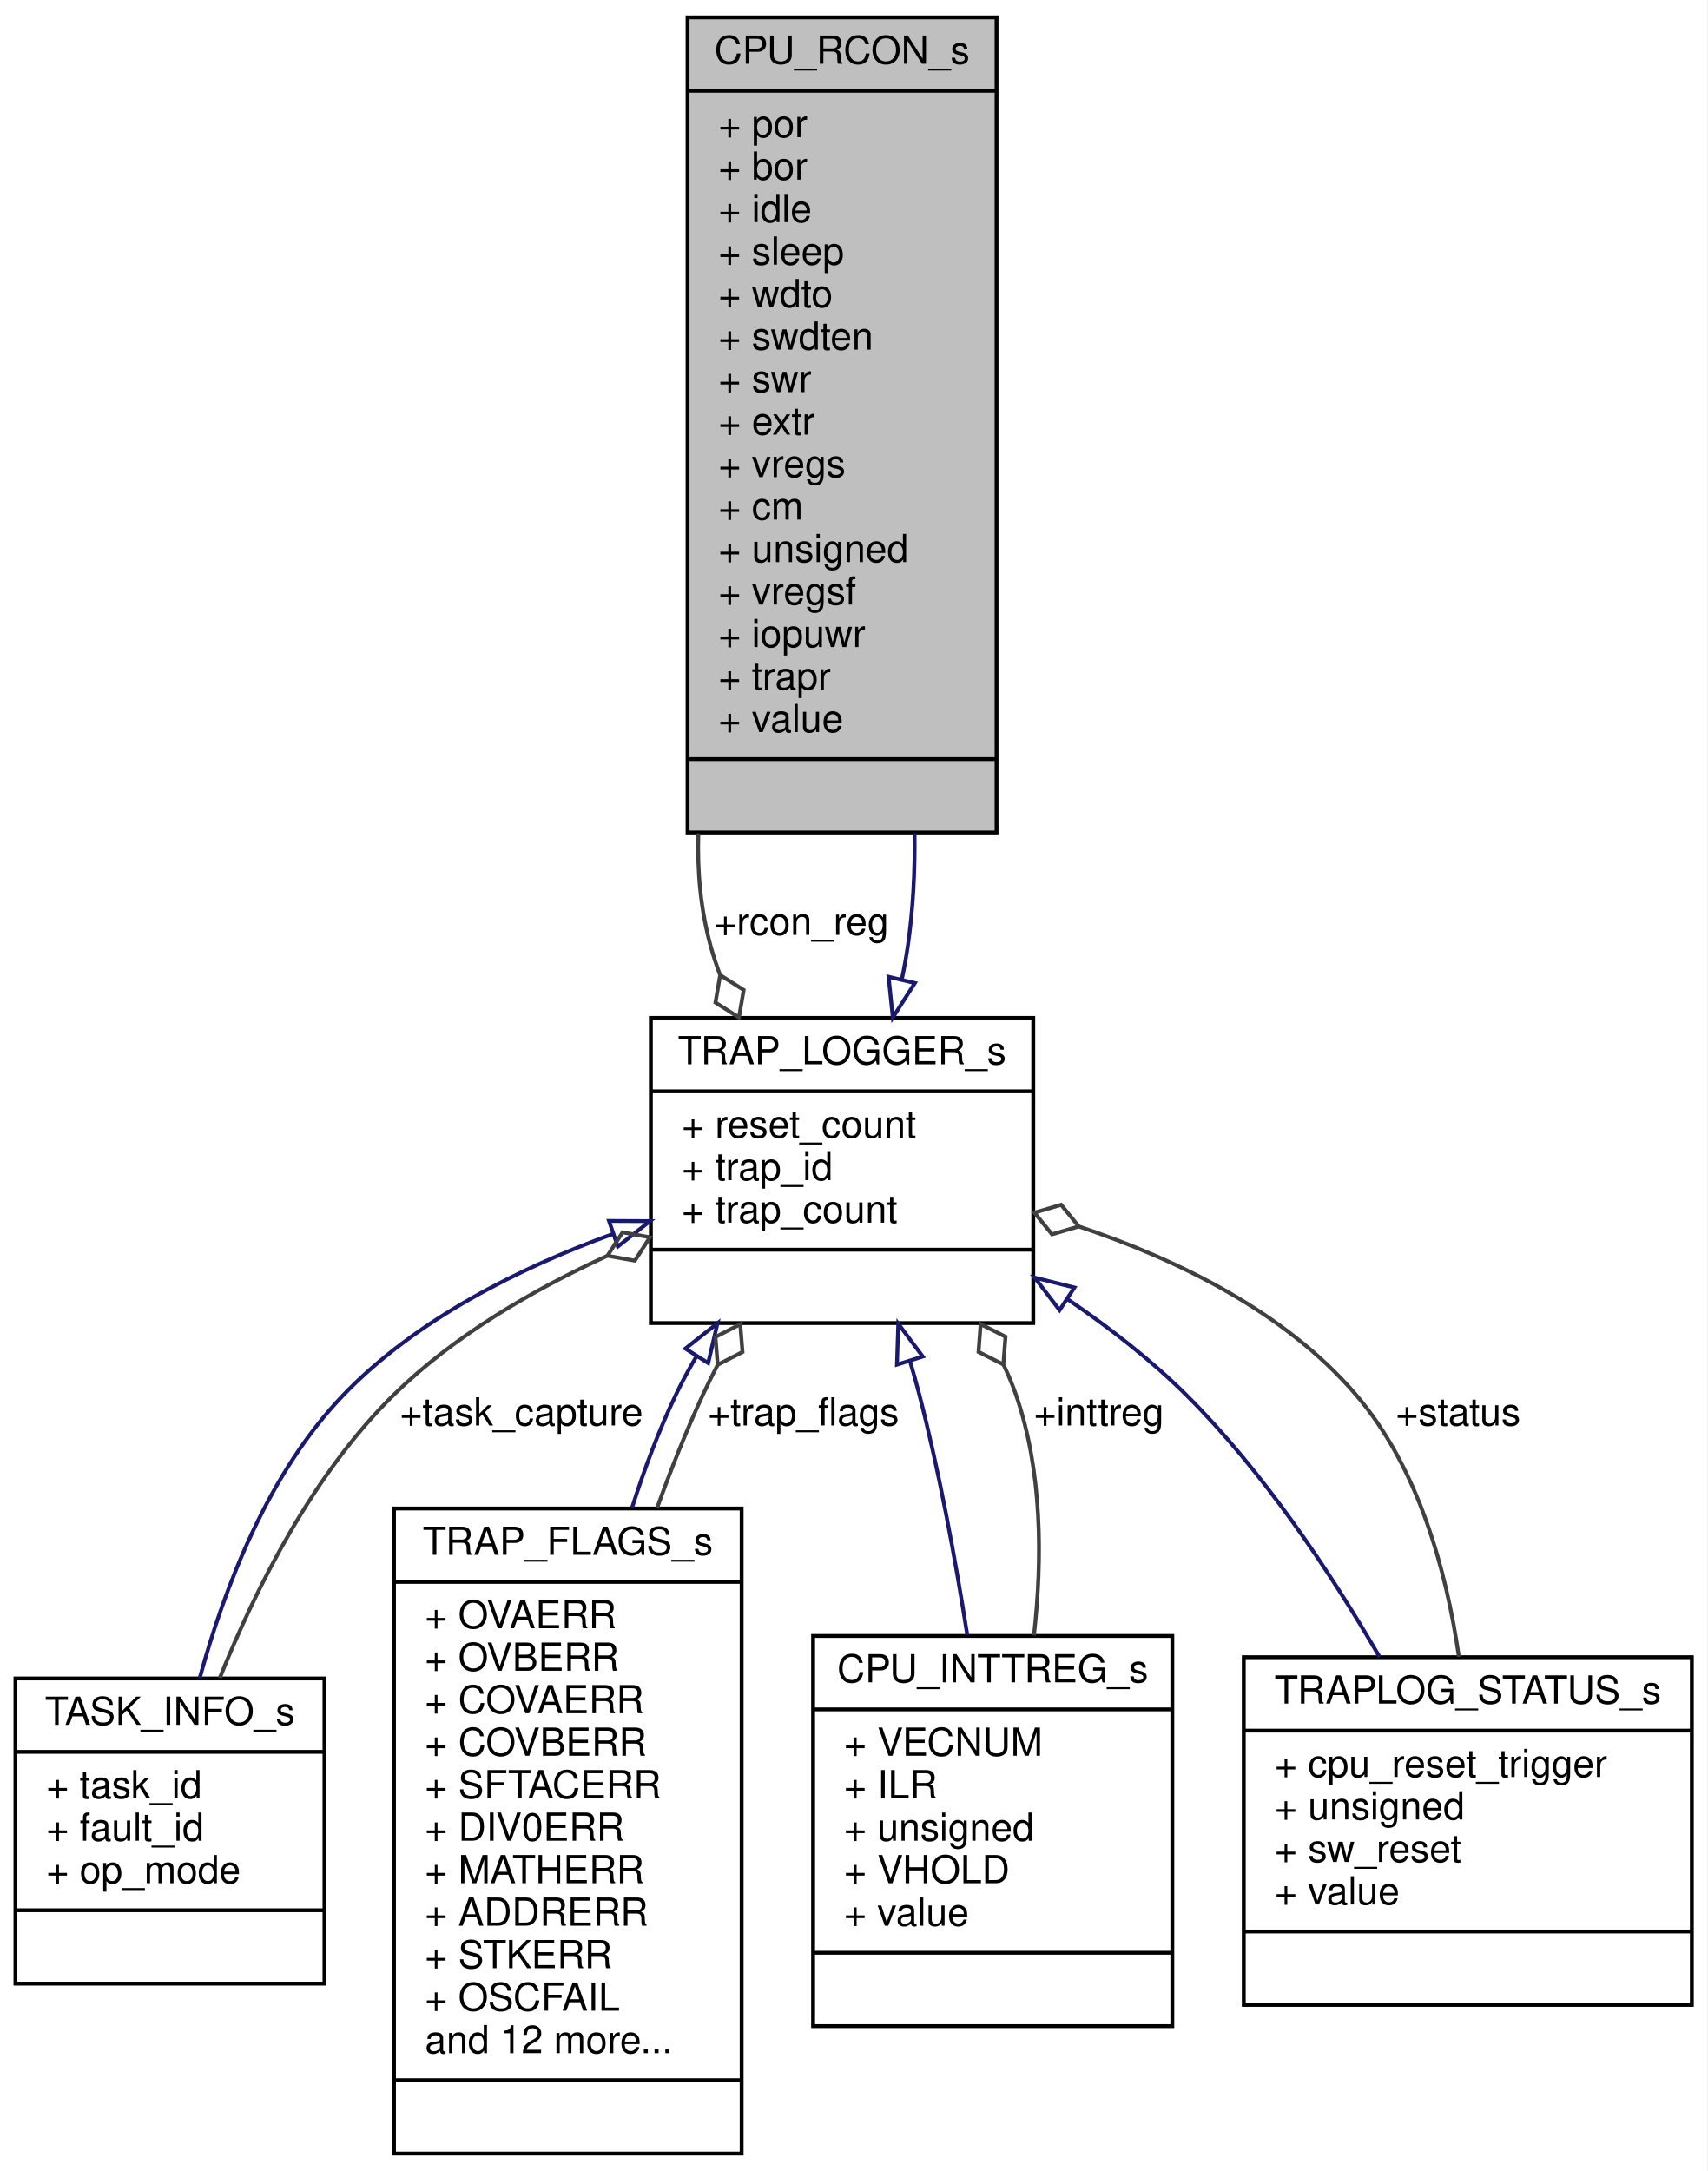
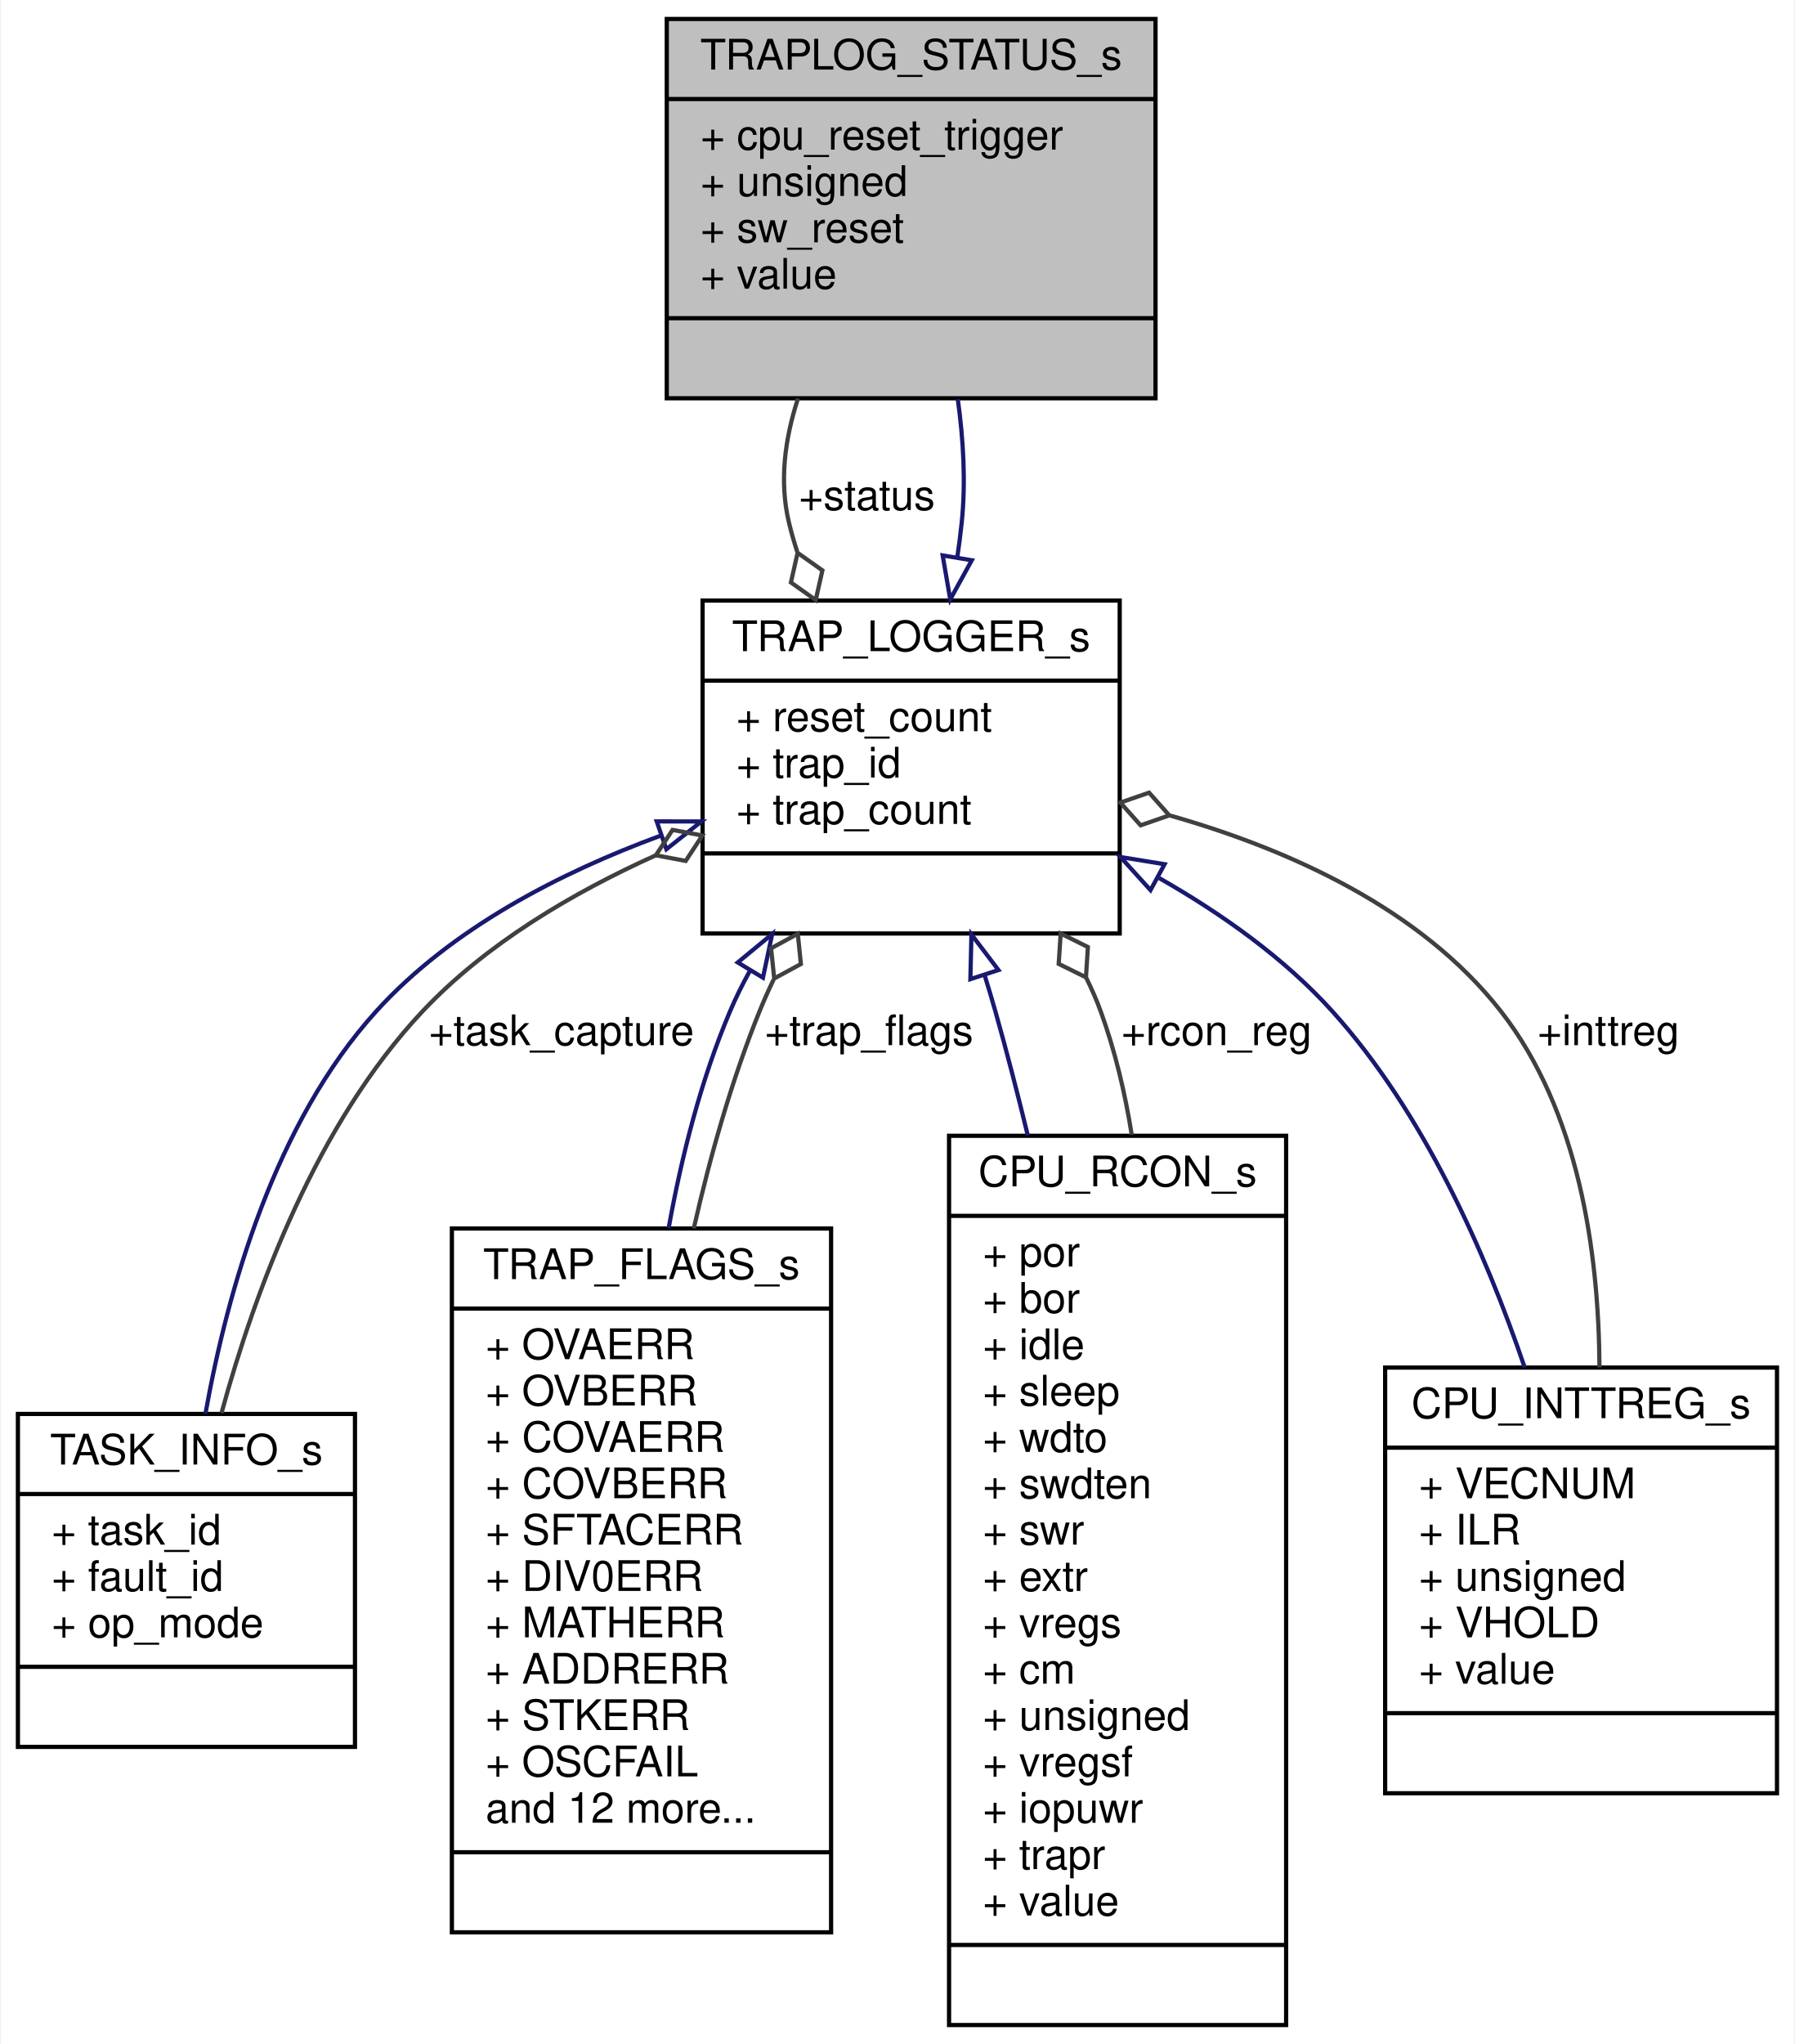
- <svg xmlns="http://www.w3.org/2000/svg" xmlns:xlink="http://www.w3.org/1999/xlink" width="442pt" height="562pt" viewBox="0.00 0.00 442.00 562.00">
-   <g id="graph0" class="graph" transform="scale(1 1) rotate(0) translate(4 558)">
-     <polygon fill="white" stroke="transparent" points="-4,4 -4,-558 438,-558 438,4 -4,4" />
+ <svg xmlns="http://www.w3.org/2000/svg" xmlns:xlink="http://www.w3.org/1999/xlink" width="426pt" height="485pt" viewBox="0.00 0.00 425.50 485.00">
+   <g id="graph0" class="graph" transform="scale(1 1) rotate(0) translate(4 481)">
+     <polygon fill="white" stroke="transparent" points="-4,4 -4,-481 421.5,-481 421.5,4 -4,4" />
    <g id="node1" class="node">
      <g id="a_node1">
        <a xlink:title="Data structure for RCON status capturing.">
-           <polygon fill="#bfbfbf" stroke="black" points="174,-342.5 174,-553.5 254,-553.5 254,-342.5 174,-342.5" />
-           <text text-anchor="middle" x="214" y="-541.5" font-family="Helvetica,sans-Serif" font-size="10.00">CPU_RCON_s</text>
-           <polyline fill="none" stroke="black" points="174,-534.5 254,-534.5 " />
-           <text text-anchor="start" x="182" y="-522.5" font-family="Helvetica,sans-Serif" font-size="10.00">+ por</text>
-           <text text-anchor="start" x="182" y="-511.5" font-family="Helvetica,sans-Serif" font-size="10.00">+ bor</text>
-           <text text-anchor="start" x="182" y="-500.5" font-family="Helvetica,sans-Serif" font-size="10.00">+ idle</text>
-           <text text-anchor="start" x="182" y="-489.5" font-family="Helvetica,sans-Serif" font-size="10.00">+ sleep</text>
-           <text text-anchor="start" x="182" y="-478.5" font-family="Helvetica,sans-Serif" font-size="10.00">+ wdto</text>
-           <text text-anchor="start" x="182" y="-467.5" font-family="Helvetica,sans-Serif" font-size="10.00">+ swdten</text>
-           <text text-anchor="start" x="182" y="-456.5" font-family="Helvetica,sans-Serif" font-size="10.00">+ swr</text>
-           <text text-anchor="start" x="182" y="-445.5" font-family="Helvetica,sans-Serif" font-size="10.00">+ extr</text>
-           <text text-anchor="start" x="182" y="-434.5" font-family="Helvetica,sans-Serif" font-size="10.00">+ vregs</text>
-           <text text-anchor="start" x="182" y="-423.5" font-family="Helvetica,sans-Serif" font-size="10.00">+ cm</text>
-           <text text-anchor="start" x="182" y="-412.5" font-family="Helvetica,sans-Serif" font-size="10.00">+ unsigned</text>
-           <text text-anchor="start" x="182" y="-401.5" font-family="Helvetica,sans-Serif" font-size="10.00">+ vregsf</text>
-           <text text-anchor="start" x="182" y="-390.5" font-family="Helvetica,sans-Serif" font-size="10.00">+ iopuwr</text>
-           <text text-anchor="start" x="182" y="-379.5" font-family="Helvetica,sans-Serif" font-size="10.00">+ trapr</text>
-           <text text-anchor="start" x="182" y="-368.5" font-family="Helvetica,sans-Serif" font-size="10.00">+ value</text>
-           <polyline fill="none" stroke="black" points="174,-361.5 254,-361.5 " />
-           <text text-anchor="middle" x="214" y="-349.5" font-family="Helvetica,sans-Serif" font-size="10.00"> </text>
+           <polygon fill="#bfbfbf" stroke="black" points="154,-386.5 154,-476.5 270,-476.5 270,-386.5 154,-386.5" />
+           <text text-anchor="middle" x="212" y="-464.5" font-family="Helvetica,sans-Serif" font-size="10.00">TRAPLOG_STATUS_s</text>
+           <polyline fill="none" stroke="black" points="154,-457.5 270,-457.5 " />
+           <text text-anchor="start" x="162" y="-445.5" font-family="Helvetica,sans-Serif" font-size="10.00">+ cpu_reset_trigger</text>
+           <text text-anchor="start" x="162" y="-434.5" font-family="Helvetica,sans-Serif" font-size="10.00">+ unsigned</text>
+           <text text-anchor="start" x="162" y="-423.5" font-family="Helvetica,sans-Serif" font-size="10.00">+ sw_reset</text>
+           <text text-anchor="start" x="162" y="-412.5" font-family="Helvetica,sans-Serif" font-size="10.00">+ value</text>
+           <polyline fill="none" stroke="black" points="154,-405.5 270,-405.5 " />
+           <text text-anchor="middle" x="212" y="-393.5" font-family="Helvetica,sans-Serif" font-size="10.00"> </text>
        </a>
      </g>
    </g>
    <g id="node2" class="node">
      <g id="a_node2">
-         <a xlink:href="a01469.html" target="_top" xlink:title="Global data structure for trap event capturing.">
-           <polygon fill="white" stroke="black" points="164.5,-215.5 164.5,-294.5 263.5,-294.5 263.5,-215.5 164.5,-215.5" />
-           <text text-anchor="middle" x="214" y="-282.5" font-family="Helvetica,sans-Serif" font-size="10.00">TRAP_LOGGER_s</text>
-           <polyline fill="none" stroke="black" points="164.5,-275.5 263.5,-275.5 " />
-           <text text-anchor="start" x="172.5" y="-263.5" font-family="Helvetica,sans-Serif" font-size="10.00">+ reset_count</text>
-           <text text-anchor="start" x="172.5" y="-252.5" font-family="Helvetica,sans-Serif" font-size="10.00">+ trap_id</text>
-           <text text-anchor="start" x="172.5" y="-241.5" font-family="Helvetica,sans-Serif" font-size="10.00">+ trap_count</text>
-           <polyline fill="none" stroke="black" points="164.5,-234.5 263.5,-234.5 " />
-           <text text-anchor="middle" x="214" y="-222.5" font-family="Helvetica,sans-Serif" font-size="10.00"> </text>
+         <a xlink:href="a01457.html" target="_top" xlink:title="Global data structure for trap event capturing.">
+           <polygon fill="white" stroke="black" points="162.5,-259.5 162.5,-338.5 261.5,-338.5 261.5,-259.5 162.5,-259.5" />
+           <text text-anchor="middle" x="212" y="-326.5" font-family="Helvetica,sans-Serif" font-size="10.00">TRAP_LOGGER_s</text>
+           <polyline fill="none" stroke="black" points="162.5,-319.5 261.5,-319.5 " />
+           <text text-anchor="start" x="170.5" y="-307.5" font-family="Helvetica,sans-Serif" font-size="10.00">+ reset_count</text>
+           <text text-anchor="start" x="170.5" y="-296.5" font-family="Helvetica,sans-Serif" font-size="10.00">+ trap_id</text>
+           <text text-anchor="start" x="170.5" y="-285.5" font-family="Helvetica,sans-Serif" font-size="10.00">+ trap_count</text>
+           <polyline fill="none" stroke="black" points="162.5,-278.5 261.5,-278.5 " />
+           <text text-anchor="middle" x="212" y="-266.5" font-family="Helvetica,sans-Serif" font-size="10.00"> </text>
        </a>
      </g>
    </g>
-     <g id="edge6" class="edge">
-       <path fill="none" stroke="#404040" d="M176.8,-342.28C176.48,-332.37 177.39,-322.49 180,-313 180.67,-310.57 181.47,-308.14 182.38,-305.73" />
-       <polygon fill="none" stroke="#404040" points="182.44,-305.59 181.22,-298.48 187.31,-294.62 188.53,-301.73 182.44,-305.59" />
-       <text text-anchor="middle" x="203.5" y="-316" font-family="Helvetica,sans-Serif" font-size="10.00"> +rcon_reg</text>
+     <g id="edge10" class="edge">
+       <path fill="none" stroke="#404040" d="M185.15,-386.45C182.02,-376.9 180.67,-366.74 183,-357 183.55,-354.69 184.22,-352.37 184.97,-350.06" />
+       <polygon fill="none" stroke="#404040" points="185.05,-349.83 183.47,-342.8 189.35,-338.62 190.94,-345.66 185.05,-349.83" />
+       <text text-anchor="middle" x="201.5" y="-360" font-family="Helvetica,sans-Serif" font-size="10.00"> +status</text>
    </g>
    <g id="edge1" class="edge">
-       <path fill="none" stroke="midnightblue" d="M229.46,-304.4C230.07,-307.29 230.59,-310.17 231,-313 232.39,-322.51 232.9,-332.42 232.77,-342.34" />
-       <polygon fill="none" stroke="midnightblue" points="232.85,-303.53 227.14,-294.6 226.04,-305.14 232.85,-303.53" />
+       <path fill="none" stroke="midnightblue" d="M222.96,-348.79C223.37,-351.56 223.72,-354.31 224,-357 224.99,-366.52 224.41,-376.67 223.07,-386.3" />
+       <polygon fill="none" stroke="midnightblue" points="226.39,-348.06 221.28,-338.77 219.48,-349.21 226.39,-348.06" />
    </g>
    <g id="node3" class="node">
      <g id="a_node3">
-         <a xlink:href="a01465.html" target="_top" xlink:title="Provides information for executed task, fault event and operating mode ID of task manager.">
-           <polygon fill="white" stroke="black" points="0,-44.5 0,-123.5 80,-123.5 80,-44.5 0,-44.5" />
-           <text text-anchor="middle" x="40" y="-111.5" font-family="Helvetica,sans-Serif" font-size="10.00">TASK_INFO_s</text>
-           <polyline fill="none" stroke="black" points="0,-104.5 80,-104.5 " />
-           <text text-anchor="start" x="8" y="-92.5" font-family="Helvetica,sans-Serif" font-size="10.00">+ task_id</text>
-           <text text-anchor="start" x="8" y="-81.5" font-family="Helvetica,sans-Serif" font-size="10.00">+ fault_id</text>
-           <text text-anchor="start" x="8" y="-70.5" font-family="Helvetica,sans-Serif" font-size="10.00">+ op_mode</text>
-           <polyline fill="none" stroke="black" points="0,-63.5 80,-63.5 " />
-           <text text-anchor="middle" x="40" y="-51.5" font-family="Helvetica,sans-Serif" font-size="10.00"> </text>
+         <a xlink:href="a01453.html" target="_top" xlink:title="Provides information for executed task, fault event and operating mode ID of task manager.">
+           <polygon fill="white" stroke="black" points="0,-66.5 0,-145.5 80,-145.5 80,-66.5 0,-66.5" />
+           <text text-anchor="middle" x="40" y="-133.5" font-family="Helvetica,sans-Serif" font-size="10.00">TASK_INFO_s</text>
+           <polyline fill="none" stroke="black" points="0,-126.5 80,-126.5 " />
+           <text text-anchor="start" x="8" y="-114.5" font-family="Helvetica,sans-Serif" font-size="10.00">+ task_id</text>
+           <text text-anchor="start" x="8" y="-103.5" font-family="Helvetica,sans-Serif" font-size="10.00">+ fault_id</text>
+           <text text-anchor="start" x="8" y="-92.5" font-family="Helvetica,sans-Serif" font-size="10.00">+ op_mode</text>
+           <polyline fill="none" stroke="black" points="0,-85.5 80,-85.5 " />
+           <text text-anchor="middle" x="40" y="-73.5" font-family="Helvetica,sans-Serif" font-size="10.00"> </text>
        </a>
      </g>
    </g>
    <g id="edge3" class="edge">
-       <path fill="none" stroke="midnightblue" d="M154.77,-238.61C130.55,-229.8 103.85,-216.51 85,-197 65.56,-176.88 54.16,-147.29 47.7,-123.58" />
-       <polygon fill="none" stroke="midnightblue" points="153.66,-241.94 164.26,-241.89 155.95,-235.32 153.66,-241.94" />
+       <path fill="none" stroke="midnightblue" d="M152.53,-282.71C128.75,-273.96 102.83,-260.67 85,-241 61.02,-214.55 49.76,-174.88 44.51,-145.56" />
+       <polygon fill="none" stroke="midnightblue" points="151.61,-286.1 162.21,-286.08 153.91,-279.49 151.61,-286.1" />
    </g>
    <g id="node4" class="node">
      <g id="a_node4">
-         <a xlink:href="a01417.html" target="_top" xlink:title="Defines the Trap Flag for primary and secondary vectors.">
-           <polygon fill="white" stroke="black" points="98,-0.5 98,-167.5 188,-167.5 188,-0.5 98,-0.5" />
-           <text text-anchor="middle" x="143" y="-155.5" font-family="Helvetica,sans-Serif" font-size="10.00">TRAP_FLAGS_s</text>
-           <polyline fill="none" stroke="black" points="98,-148.5 188,-148.5 " />
-           <text text-anchor="start" x="106" y="-136.5" font-family="Helvetica,sans-Serif" font-size="10.00">+ OVAERR</text>
-           <text text-anchor="start" x="106" y="-125.5" font-family="Helvetica,sans-Serif" font-size="10.00">+ OVBERR</text>
-           <text text-anchor="start" x="106" y="-114.5" font-family="Helvetica,sans-Serif" font-size="10.00">+ COVAERR</text>
-           <text text-anchor="start" x="106" y="-103.5" font-family="Helvetica,sans-Serif" font-size="10.00">+ COVBERR</text>
-           <text text-anchor="start" x="106" y="-92.5" font-family="Helvetica,sans-Serif" font-size="10.00">+ SFTACERR</text>
-           <text text-anchor="start" x="106" y="-81.5" font-family="Helvetica,sans-Serif" font-size="10.00">+ DIV0ERR</text>
-           <text text-anchor="start" x="106" y="-70.5" font-family="Helvetica,sans-Serif" font-size="10.00">+ MATHERR</text>
-           <text text-anchor="start" x="106" y="-59.5" font-family="Helvetica,sans-Serif" font-size="10.00">+ ADDRERR</text>
-           <text text-anchor="start" x="106" y="-48.5" font-family="Helvetica,sans-Serif" font-size="10.00">+ STKERR</text>
-           <text text-anchor="start" x="106" y="-37.5" font-family="Helvetica,sans-Serif" font-size="10.00">+ OSCFAIL</text>
-           <text text-anchor="start" x="106" y="-26.5" font-family="Helvetica,sans-Serif" font-size="10.00">and 12 more...</text>
-           <polyline fill="none" stroke="black" points="98,-19.5 188,-19.5 " />
-           <text text-anchor="middle" x="143" y="-7.5" font-family="Helvetica,sans-Serif" font-size="10.00"> </text>
+         <a xlink:href="a01405.html" target="_top" xlink:title="Defines the Trap Flag for primary and secondary vectors.">
+           <polygon fill="white" stroke="black" points="103,-22.5 103,-189.5 193,-189.5 193,-22.5 103,-22.5" />
+           <text text-anchor="middle" x="148" y="-177.5" font-family="Helvetica,sans-Serif" font-size="10.00">TRAP_FLAGS_s</text>
+           <polyline fill="none" stroke="black" points="103,-170.5 193,-170.5 " />
+           <text text-anchor="start" x="111" y="-158.5" font-family="Helvetica,sans-Serif" font-size="10.00">+ OVAERR</text>
+           <text text-anchor="start" x="111" y="-147.5" font-family="Helvetica,sans-Serif" font-size="10.00">+ OVBERR</text>
+           <text text-anchor="start" x="111" y="-136.5" font-family="Helvetica,sans-Serif" font-size="10.00">+ COVAERR</text>
+           <text text-anchor="start" x="111" y="-125.5" font-family="Helvetica,sans-Serif" font-size="10.00">+ COVBERR</text>
+           <text text-anchor="start" x="111" y="-114.5" font-family="Helvetica,sans-Serif" font-size="10.00">+ SFTACERR</text>
+           <text text-anchor="start" x="111" y="-103.5" font-family="Helvetica,sans-Serif" font-size="10.00">+ DIV0ERR</text>
+           <text text-anchor="start" x="111" y="-92.5" font-family="Helvetica,sans-Serif" font-size="10.00">+ MATHERR</text>
+           <text text-anchor="start" x="111" y="-81.5" font-family="Helvetica,sans-Serif" font-size="10.00">+ ADDRERR</text>
+           <text text-anchor="start" x="111" y="-70.5" font-family="Helvetica,sans-Serif" font-size="10.00">+ STKERR</text>
+           <text text-anchor="start" x="111" y="-59.5" font-family="Helvetica,sans-Serif" font-size="10.00">+ OSCFAIL</text>
+           <text text-anchor="start" x="111" y="-48.5" font-family="Helvetica,sans-Serif" font-size="10.00">and 12 more...</text>
+           <polyline fill="none" stroke="black" points="103,-41.5 193,-41.5 " />
+           <text text-anchor="middle" x="148" y="-29.5" font-family="Helvetica,sans-Serif" font-size="10.00"> </text>
        </a>
      </g>
    </g>
    <g id="edge5" class="edge">
-       <path fill="none" stroke="midnightblue" d="M176.33,-206.93C174.39,-203.65 172.59,-200.33 171,-197 166.59,-187.78 162.83,-177.78 159.63,-167.69" />
-       <polygon fill="none" stroke="midnightblue" points="173.43,-208.89 181.75,-215.46 179.34,-205.14 173.43,-208.89" />
+       <path fill="none" stroke="midnightblue" d="M173.72,-250.62C171.97,-247.46 170.37,-244.24 169,-241 162.2,-224.96 157.58,-206.99 154.44,-189.56" />
+       <polygon fill="none" stroke="midnightblue" points="170.85,-252.63 179.02,-259.37 176.83,-249.01 170.85,-252.63" />
    </g>
    <g id="node5" class="node">
      <g id="a_node5">
-         <a xlink:href="a01429.html" target="_top" xlink:title="defining the CPU interrupt for primary and secondary vectors">
-           <polygon fill="white" stroke="black" points="206.5,-33.5 206.5,-134.5 299.5,-134.5 299.5,-33.5 206.5,-33.5" />
-           <text text-anchor="middle" x="253" y="-122.5" font-family="Helvetica,sans-Serif" font-size="10.00">CPU_INTTREG_s</text>
-           <polyline fill="none" stroke="black" points="206.5,-115.5 299.5,-115.5 " />
-           <text text-anchor="start" x="214.5" y="-103.5" font-family="Helvetica,sans-Serif" font-size="10.00">+ VECNUM</text>
-           <text text-anchor="start" x="214.5" y="-92.5" font-family="Helvetica,sans-Serif" font-size="10.00">+ ILR</text>
-           <text text-anchor="start" x="214.5" y="-81.5" font-family="Helvetica,sans-Serif" font-size="10.00">+ unsigned</text>
-           <text text-anchor="start" x="214.5" y="-70.5" font-family="Helvetica,sans-Serif" font-size="10.00">+ VHOLD</text>
-           <text text-anchor="start" x="214.5" y="-59.5" font-family="Helvetica,sans-Serif" font-size="10.00">+ value</text>
-           <polyline fill="none" stroke="black" points="206.5,-52.5 299.5,-52.5 " />
-           <text text-anchor="middle" x="253" y="-40.5" font-family="Helvetica,sans-Serif" font-size="10.00"> </text>
+         <a xlink:href="a01429.html" target="_top" xlink:title="Data structure for RCON status capturing.">
+           <polygon fill="white" stroke="black" points="221,-0.5 221,-211.5 301,-211.5 301,-0.5 221,-0.5" />
+           <text text-anchor="middle" x="261" y="-199.5" font-family="Helvetica,sans-Serif" font-size="10.00">CPU_RCON_s</text>
+           <polyline fill="none" stroke="black" points="221,-192.5 301,-192.5 " />
+           <text text-anchor="start" x="229" y="-180.5" font-family="Helvetica,sans-Serif" font-size="10.00">+ por</text>
+           <text text-anchor="start" x="229" y="-169.5" font-family="Helvetica,sans-Serif" font-size="10.00">+ bor</text>
+           <text text-anchor="start" x="229" y="-158.5" font-family="Helvetica,sans-Serif" font-size="10.00">+ idle</text>
+           <text text-anchor="start" x="229" y="-147.5" font-family="Helvetica,sans-Serif" font-size="10.00">+ sleep</text>
+           <text text-anchor="start" x="229" y="-136.5" font-family="Helvetica,sans-Serif" font-size="10.00">+ wdto</text>
+           <text text-anchor="start" x="229" y="-125.5" font-family="Helvetica,sans-Serif" font-size="10.00">+ swdten</text>
+           <text text-anchor="start" x="229" y="-114.5" font-family="Helvetica,sans-Serif" font-size="10.00">+ swr</text>
+           <text text-anchor="start" x="229" y="-103.5" font-family="Helvetica,sans-Serif" font-size="10.00">+ extr</text>
+           <text text-anchor="start" x="229" y="-92.5" font-family="Helvetica,sans-Serif" font-size="10.00">+ vregs</text>
+           <text text-anchor="start" x="229" y="-81.5" font-family="Helvetica,sans-Serif" font-size="10.00">+ cm</text>
+           <text text-anchor="start" x="229" y="-70.5" font-family="Helvetica,sans-Serif" font-size="10.00">+ unsigned</text>
+           <text text-anchor="start" x="229" y="-59.5" font-family="Helvetica,sans-Serif" font-size="10.00">+ vregsf</text>
+           <text text-anchor="start" x="229" y="-48.5" font-family="Helvetica,sans-Serif" font-size="10.00">+ iopuwr</text>
+           <text text-anchor="start" x="229" y="-37.5" font-family="Helvetica,sans-Serif" font-size="10.00">+ trapr</text>
+           <text text-anchor="start" x="229" y="-26.5" font-family="Helvetica,sans-Serif" font-size="10.00">+ value</text>
+           <polyline fill="none" stroke="black" points="221,-19.5 301,-19.5 " />
+           <text text-anchor="middle" x="261" y="-7.5" font-family="Helvetica,sans-Serif" font-size="10.00"> </text>
        </a>
      </g>
    </g>
-     <g id="edge8" class="edge">
-       <path fill="none" stroke="midnightblue" d="M231.62,-205.55C232.47,-202.67 233.27,-199.81 234,-197 239.2,-176.85 243.34,-154.29 246.42,-134.73" />
-       <polygon fill="none" stroke="midnightblue" points="228.21,-204.74 228.55,-215.33 234.89,-206.84 228.21,-204.74" />
+     <g id="edge7" class="edge">
+       <path fill="none" stroke="midnightblue" d="M229.47,-249.51C230.36,-246.64 231.21,-243.79 232,-241 234.69,-231.49 237.26,-221.55 239.69,-211.56" />
+       <polygon fill="none" stroke="midnightblue" points="226.06,-248.67 226.31,-259.27 232.72,-250.83 226.06,-248.67" />
    </g>
    <g id="node6" class="node">
      <g id="a_node6">
-         <a xlink:href="a01453.html" target="_top" xlink:title="Data structure for RCON status capturing.">
-           <polygon fill="white" stroke="black" points="318,-39 318,-129 434,-129 434,-39 318,-39" />
-           <text text-anchor="middle" x="376" y="-117" font-family="Helvetica,sans-Serif" font-size="10.00">TRAPLOG_STATUS_s</text>
-           <polyline fill="none" stroke="black" points="318,-110 434,-110 " />
-           <text text-anchor="start" x="326" y="-98" font-family="Helvetica,sans-Serif" font-size="10.00">+ cpu_reset_trigger</text>
-           <text text-anchor="start" x="326" y="-87" font-family="Helvetica,sans-Serif" font-size="10.00">+ unsigned</text>
-           <text text-anchor="start" x="326" y="-76" font-family="Helvetica,sans-Serif" font-size="10.00">+ sw_reset</text>
-           <text text-anchor="start" x="326" y="-65" font-family="Helvetica,sans-Serif" font-size="10.00">+ value</text>
-           <polyline fill="none" stroke="black" points="318,-58 434,-58 " />
-           <text text-anchor="middle" x="376" y="-46" font-family="Helvetica,sans-Serif" font-size="10.00"> </text>
+         <a xlink:href="a01417.html" target="_top" xlink:title="defining the CPU interrupt for primary and secondary vectors">
+           <polygon fill="white" stroke="black" points="324.5,-55.5 324.5,-156.5 417.5,-156.5 417.5,-55.5 324.5,-55.5" />
+           <text text-anchor="middle" x="371" y="-144.5" font-family="Helvetica,sans-Serif" font-size="10.00">CPU_INTTREG_s</text>
+           <polyline fill="none" stroke="black" points="324.5,-137.5 417.5,-137.5 " />
+           <text text-anchor="start" x="332.5" y="-125.5" font-family="Helvetica,sans-Serif" font-size="10.00">+ VECNUM</text>
+           <text text-anchor="start" x="332.5" y="-114.5" font-family="Helvetica,sans-Serif" font-size="10.00">+ ILR</text>
+           <text text-anchor="start" x="332.5" y="-103.5" font-family="Helvetica,sans-Serif" font-size="10.00">+ unsigned</text>
+           <text text-anchor="start" x="332.5" y="-92.5" font-family="Helvetica,sans-Serif" font-size="10.00">+ VHOLD</text>
+           <text text-anchor="start" x="332.5" y="-81.5" font-family="Helvetica,sans-Serif" font-size="10.00">+ value</text>
+           <polyline fill="none" stroke="black" points="324.5,-74.5 417.5,-74.5 " />
+           <text text-anchor="middle" x="371" y="-62.5" font-family="Helvetica,sans-Serif" font-size="10.00"> </text>
        </a>
      </g>
    </g>
-     <g id="edge10" class="edge">
-       <path fill="none" stroke="midnightblue" d="M272.5,-221.6C283.27,-214.27 293.95,-205.97 303,-197 322.94,-177.22 340.34,-151.12 353.14,-129.09" />
-       <polygon fill="none" stroke="midnightblue" points="270.31,-218.85 263.87,-227.27 274.15,-224.7 270.31,-218.85" />
+     <g id="edge9" class="edge">
+       <path fill="none" stroke="midnightblue" d="M270.87,-272.65C285.68,-264.21 300.59,-253.66 312,-241 333.62,-217.02 348.31,-183.86 357.62,-156.52" />
+       <polygon fill="none" stroke="midnightblue" points="268.81,-269.79 261.69,-277.64 272.15,-275.94 268.81,-269.79" />
    </g>
    <g id="edge2" class="edge">
-       <path fill="none" stroke="#404040" d="M52.89,-123.61C62.35,-147.19 77.19,-176.63 98,-197 113.48,-212.16 133.78,-223.99 153.07,-232.85" />
-       <polygon fill="none" stroke="#404040" points="153.26,-232.93 160.36,-231.66 164.26,-237.72 157.17,-238.99 153.26,-232.93" />
-       <text text-anchor="middle" x="131" y="-189" font-family="Helvetica,sans-Serif" font-size="10.00"> +task_capture</text>
+       <path fill="none" stroke="#404040" d="M48.32,-145.71C56.31,-174.92 70.95,-214.37 96,-241 111.11,-257.06 131.71,-269.19 151.36,-278.04" />
+       <polygon fill="none" stroke="#404040" points="151.41,-278.06 158.49,-276.72 162.45,-282.75 155.37,-284.08 151.41,-278.06" />
+       <text text-anchor="middle" x="129" y="-233" font-family="Helvetica,sans-Serif" font-size="10.00"> +task_capture</text>
    </g>
    <g id="edge4" class="edge">
-       <path fill="none" stroke="#404040" d="M166.1,-167.59C169.71,-177.65 173.68,-187.66 178,-197 179.18,-199.55 180.46,-202.13 181.8,-204.71" />
-       <polygon fill="none" stroke="#404040" points="181.8,-204.71 188.22,-208.01 187.64,-215.2 181.22,-211.9 181.8,-204.71" />
-       <text text-anchor="middle" x="204" y="-189" font-family="Helvetica,sans-Serif" font-size="10.00"> +trap_flags</text>
+       <path fill="none" stroke="#404040" d="M160.41,-189.52C164.35,-206.87 169.45,-224.81 176,-241 177.02,-243.51 178.14,-246.04 179.35,-248.55" />
+       <polygon fill="none" stroke="#404040" points="179.5,-248.82 185.83,-252.26 185.1,-259.43 178.76,-255.99 179.5,-248.82" />
+       <text text-anchor="middle" x="202" y="-233" font-family="Helvetica,sans-Serif" font-size="10.00"> +trap_flags</text>
    </g>
-     <g id="edge7" class="edge">
-       <path fill="none" stroke="#404040" d="M263.68,-134.65C265.91,-154.52 265.83,-177.32 259,-197 258.11,-199.56 257.05,-202.1 255.86,-204.6" />
-       <polygon fill="none" stroke="#404040" points="255.76,-204.77 256.31,-211.96 249.88,-215.23 249.33,-208.04 255.76,-204.77" />
-       <text text-anchor="middle" x="280.5" y="-189" font-family="Helvetica,sans-Serif" font-size="10.00"> +inttreg</text>
+     <g id="edge6" class="edge">
+       <path fill="none" stroke="#404040" d="M264.35,-211.75C262.75,-221.8 260.38,-231.7 257,-241 256.02,-243.7 254.85,-246.37 253.55,-248.99" />
+       <polygon fill="none" stroke="#404040" points="253.49,-249.1 253.95,-256.29 247.49,-259.49 247.02,-252.29 253.49,-249.1" />
+       <text text-anchor="middle" x="284.5" y="-233" font-family="Helvetica,sans-Serif" font-size="10.00"> +rcon_reg</text>
    </g>
-     <g id="edge9" class="edge">
-       <path fill="none" stroke="#404040" d="M373.69,-129.1C370.42,-151.67 363.1,-178.26 347,-197 328.62,-218.4 300.77,-232 275.3,-240.51" />
-       <polygon fill="none" stroke="#404040" points="275.27,-240.52 270.72,-246.12 263.8,-244.08 268.35,-238.48 275.27,-240.52" />
-       <text text-anchor="middle" x="373.5" y="-189" font-family="Helvetica,sans-Serif" font-size="10.00"> +status</text>
+     <g id="edge8" class="edge">
+       <path fill="none" stroke="#404040" d="M375.37,-156.54C375.21,-184.05 370.43,-217.38 352,-241 332.93,-265.44 301.65,-279.46 273.49,-287.48" />
+       <polygon fill="none" stroke="#404040" points="273.27,-287.53 268.47,-292.92 261.66,-290.56 266.46,-285.17 273.27,-287.53" />
+       <text text-anchor="middle" x="377.5" y="-233" font-family="Helvetica,sans-Serif" font-size="10.00"> +inttreg</text>
    </g>
  </g>
</svg>
